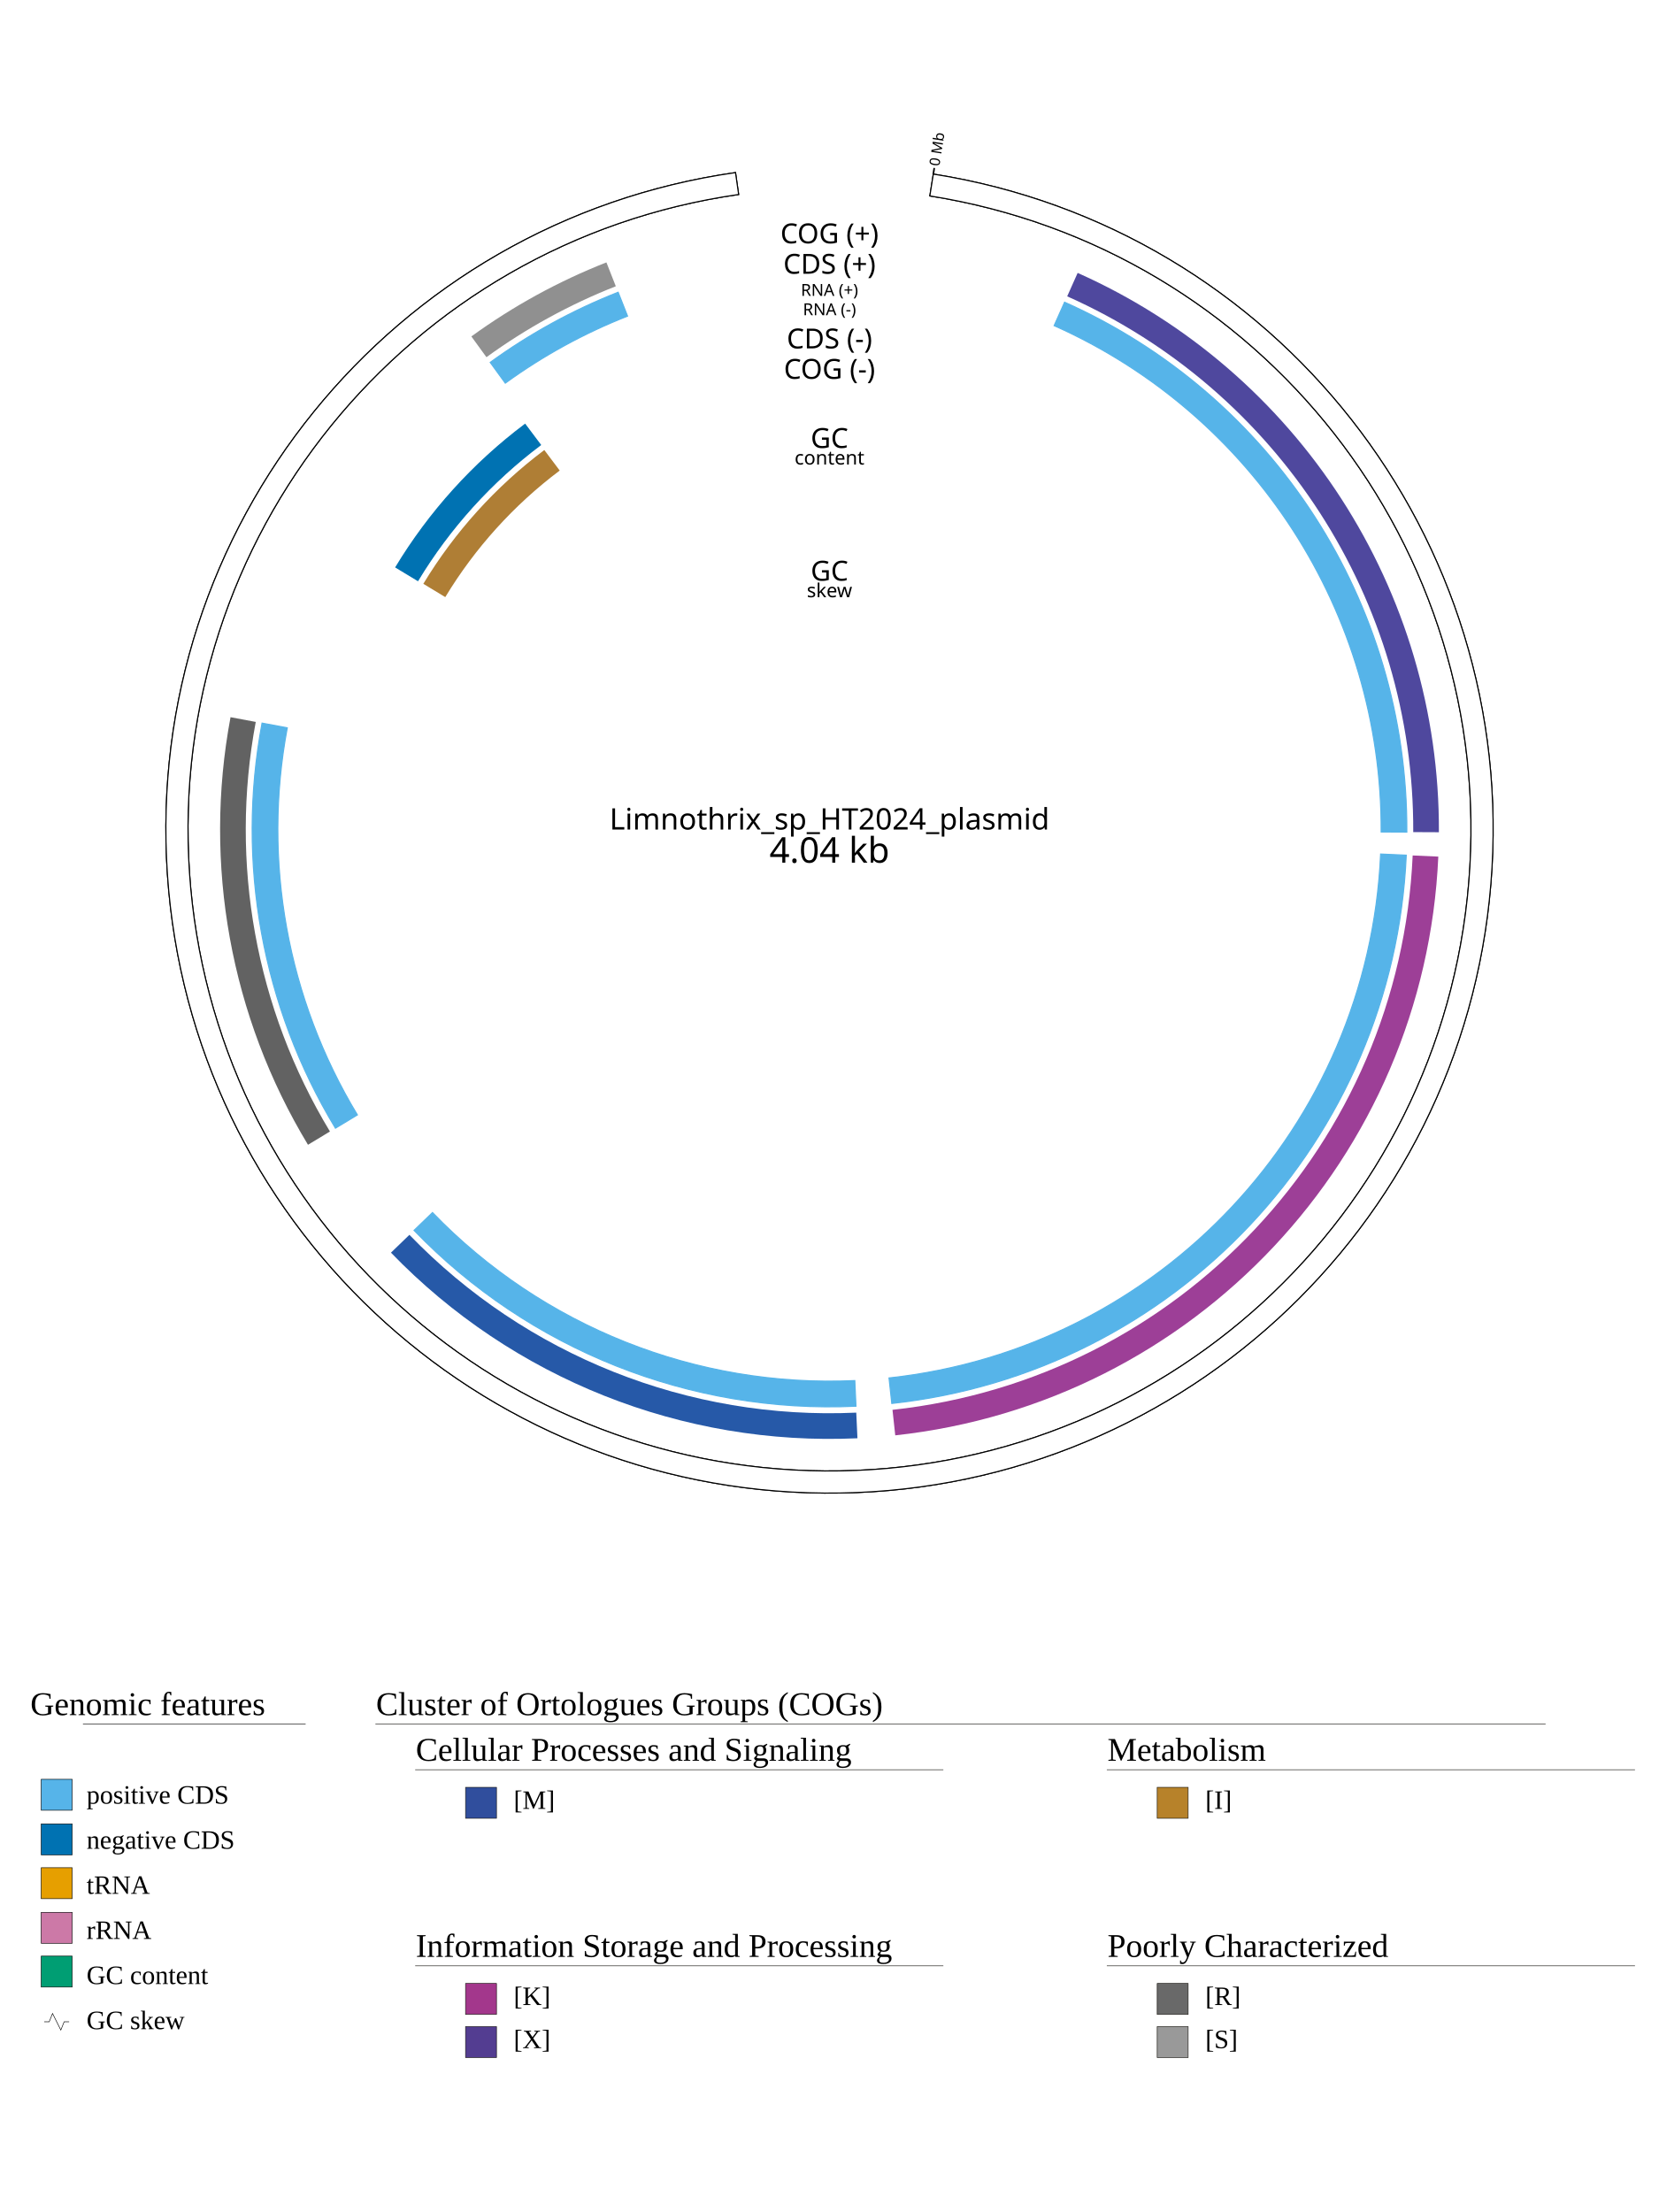
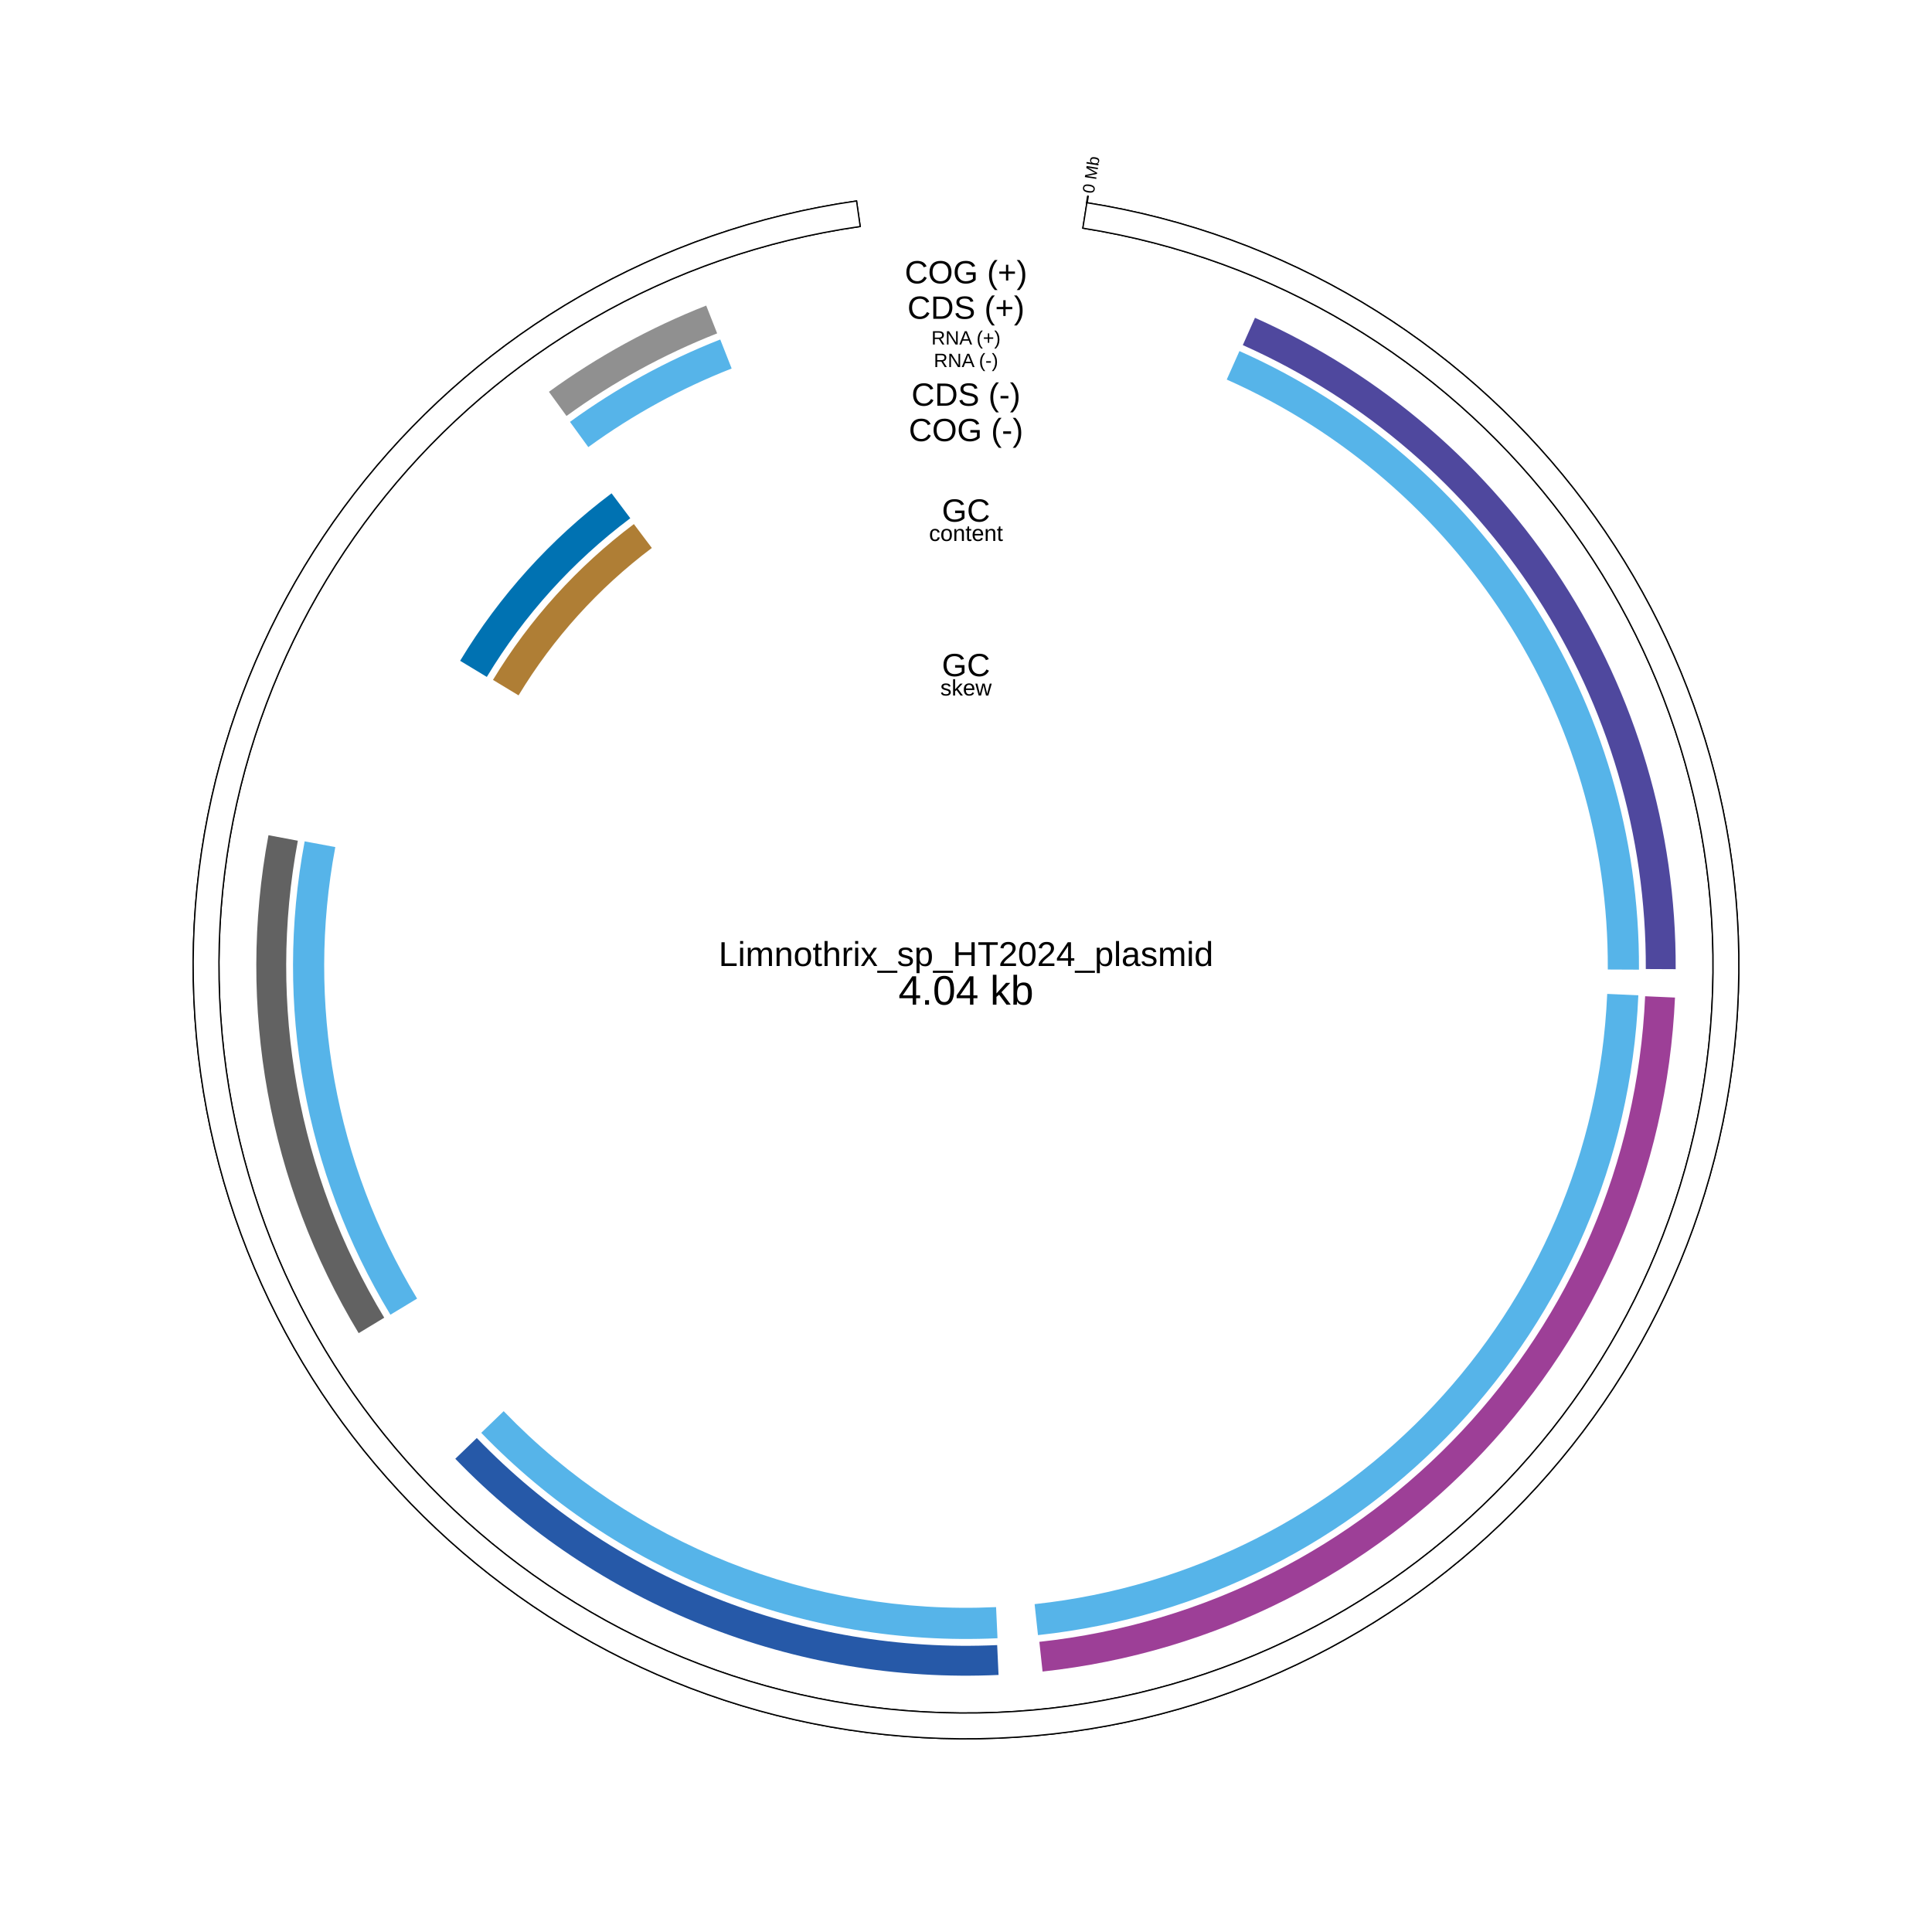
- <svg xmlns="http://www.w3.org/2000/svg" viewBox="0 0 3000 4000" version="1.1">
-   <rect x="-1000" y="-1000" width="5000px" height="5000px" style="fill:none;" />
-   <g transform="translate(0.0,0) scale(1.0)">
-     <g id="bg">
-       <rect x="-1000" y="-1000" width="5000px" height="5000px" style="fill:none;" />
+ <svg xmlns="http://www.w3.org/2000/svg" width="3000px" height="3000px" version="1.1">
+   <g id="bg">
+     <rect x="0" y="0" width="3000px" height="3000px" style="fill:none;" />
+   </g>
+   <g id="ideograms">
+     <g id="highlighttrack_0">
+       <path d="M1925.110,546.471 A1044.000,1044.000 40.000 0,1 2543.990,1504.676 L2497.590,1504.468 A997.600,997.600 0.000 0,0 1906.216,588.850 Z" style="stroke-width:2.0;stroke:rgb(86,180,233);stroke-linecap:round;fill:rgb(86,180,233);" />
+       <path d="M2542.967,1546.433 A1044.000,1044.000 40.000 0,1 1612.647,2537.905 L1607.640,2491.776 A997.600,997.600 0.000 0,0 2496.613,1544.369 Z" style="stroke-width:2.0;stroke:rgb(86,180,233);stroke-linecap:round;fill:rgb(86,180,233);" />
+       <path d="M1547.871,2542.902 A1044.000,1044.000 40.000 0,1 748.706,2224.909 L782.097,2192.691 A997.600,997.600 0.000 0,0 1545.743,2496.551 Z" style="stroke-width:2.0;stroke:rgb(86,180,233);stroke-linecap:round;fill:rgb(86,180,233);" />
+       <path d="M606.575,2040.118 A1044.000,1044.000 40.000 0,1 473.881,1307.604 L519.487,1316.154 A997.600,997.600 0.000 0,0 646.283,2016.113 Z" style="stroke-width:2.0;stroke:rgb(86,180,233);stroke-linecap:round;fill:rgb(86,180,233);" />
+       <path d="M886.462,655.307 A1044.000,1044.000 40.000 0,1 1117.824,528.466 L1134.810,571.646 A997.600,997.600 0.000 0,0 913.730,692.849 Z" style="stroke-width:2.0;stroke:rgb(86,180,233);stroke-linecap:round;fill:rgb(86,180,233);" />
    </g>
-     <g id="ideograms">
-       <g id="highlighttrack_0">
-         <path d="M1925.110,546.471 A1044.000,1044.000 40.000 0,1 2543.990,1504.676 L2497.590,1504.468 A997.600,997.600 0.000 0,0 1906.216,588.850 Z" style="stroke-width:2.0;stroke:rgb(86,180,233);stroke-linecap:round;fill:rgb(86,180,233);" />
-         <path d="M2542.967,1546.433 A1044.000,1044.000 40.000 0,1 1612.647,2537.905 L1607.640,2491.776 A997.600,997.600 0.000 0,0 2496.613,1544.369 Z" style="stroke-width:2.0;stroke:rgb(86,180,233);stroke-linecap:round;fill:rgb(86,180,233);" />
-         <path d="M1547.871,2542.902 A1044.000,1044.000 40.000 0,1 748.706,2224.909 L782.097,2192.691 A997.600,997.600 0.000 0,0 1545.743,2496.551 Z" style="stroke-width:2.0;stroke:rgb(86,180,233);stroke-linecap:round;fill:rgb(86,180,233);" />
-         <path d="M606.575,2040.118 A1044.000,1044.000 40.000 0,1 473.881,1307.604 L519.487,1316.154 A997.600,997.600 0.000 0,0 646.283,2016.113 Z" style="stroke-width:2.0;stroke:rgb(86,180,233);stroke-linecap:round;fill:rgb(86,180,233);" />
-         <path d="M886.462,655.307 A1044.000,1044.000 40.000 0,1 1117.824,528.466 L1134.810,571.646 A997.600,997.600 0.000 0,0 913.730,692.849 Z" style="stroke-width:2.0;stroke:rgb(86,180,233);stroke-linecap:round;fill:rgb(86,180,233);" />
-       </g>
-       <g id="highlighttrack_1">
-         <path d="M715.873,1025.728 A916.400,916.400 40.000 0,1 949.435,767.424 L977.312,804.517 A870.000,870.000 0.000 0,0 755.576,1049.742 Z" style="stroke-width:2.0;stroke:rgb(0,114,178);stroke-linecap:round;fill:rgb(0,114,178);" />
-       </g>
-       <g id="highlighttrack_6">
-         <path d="M1550.530,2600.841 A1102.000,1102.000 40.000 0,1 706.967,2265.182 L740.358,2232.963 A1055.600,1055.600 0.000 0,0 1548.402,2554.490 Z" style="stroke-linecap:round;fill:rgb(38,89,168);" />
-       </g>
-       <g id="highlighttrack_7">
-         <path d="M2600.910,1549.013 A1102.000,1102.000 40.000 0,1 1618.905,2595.566 L1613.898,2549.437 A1055.600,1055.600 0.000 0,0 2554.555,1546.949 Z" style="stroke-linecap:round;fill:rgb(157,63,151);" />
-       </g>
-       <g id="highlighttrack_8">
-         <path d="M1948.727,493.497 A1102.000,1102.000 40.000 0,1 2601.989,1504.936 L2555.589,1504.728 A1055.600,1055.600 0.000 0,0 1929.833,535.876 Z" style="stroke-linecap:round;fill:rgb(79,72,158);" />
-       </g>
-       <g id="highlighttrack_9">
-         <path d="M765.501,1055.745 A858.400,858.400 40.000 0,1 984.281,813.790 L1012.158,850.882 A812.000,812.000 0.000 0,0 805.204,1079.759 Z" style="stroke-linecap:round;fill:rgb(175,126,53);" />
-       </g>
-       <g id="highlighttrack_10">
-         <path d="M556.940,2070.125 A1102.000,1102.000 40.000 0,1 416.875,1296.915 L462.480,1305.466 A1055.600,1055.600 0.000 0,0 596.648,2046.119 Z" style="stroke-linecap:round;fill:rgb(98,98,98);" />
-       </g>
-       <g id="highlighttrack_11">
-         <path d="M852.376,608.379 A1102.000,1102.000 40.000 0,1 1096.592,474.492 L1113.578,517.671 A1055.600,1055.600 0.000 0,0 879.645,645.921 Z" style="stroke-linecap:round;fill:rgb(144,144,144);" />
-       </g>
-       <path d="M1681.464,354.282 A1160.000,1160.000 40.000 1,1 1335.696,351.695 L1330.030,312.098 A1200.000,1200.000 0.000 1,0 1687.721,314.774 Z" style="stroke-width:2.0;stroke:rgb(0,0,0);stroke-linecap:round;fill:rgb(0,0,0);" />
-       <path d="M1681.464,354.282 A1160.000,1160.000 40.000 1,1 1335.696,351.695 L1330.030,312.098 A1200.000,1200.000 0.000 1,0 1687.721,314.774 Z" style="stroke-linecap:round;fill:rgb(255,255,255);" />
-       <line x1="1687.7" y1="314.8" x2="1689.3" y2="304.9" style="stroke-width:3.0;stroke:rgb(0,0,0);stroke-linecap:round;fill:none;" />
-       <text x="1698.5" y="301.3" font-size="26.0px" font-family="CMUBright-Roman" style="text-anchor:start;fill:rgb(0,0,0);" transform="rotate(279.0,1698.5,301.3)">0 Mb</text>
-       <path d="M1681.464,354.282 A1160.000,1160.000 40.000 1,1 1335.696,351.695 L1330.030,312.098 A1200.000,1200.000 0.000 1,0 1687.721,314.774 Z" style="stroke-width:2.0;stroke:rgb(0,0,0);stroke-linecap:round;fill:none;" />
+     <g id="highlighttrack_1">
+       <path d="M715.873,1025.728 A916.400,916.400 40.000 0,1 949.435,767.424 L977.312,804.517 A870.000,870.000 0.000 0,0 755.576,1049.742 Z" style="stroke-width:2.0;stroke:rgb(0,114,178);stroke-linecap:round;fill:rgb(0,114,178);" />
    </g>
-     <g id="plot0">
-       <g id="plot0-axis">
+     <g id="highlighttrack_6">
+       <path d="M1550.530,2600.841 A1102.000,1102.000 40.000 0,1 706.967,2265.182 L740.358,2232.963 A1055.600,1055.600 0.000 0,0 1548.402,2554.490 Z" style="stroke-linecap:round;fill:rgb(38,89,168);" />
+     </g>
+     <g id="highlighttrack_7">
+       <path d="M2600.910,1549.013 A1102.000,1102.000 40.000 0,1 1618.905,2595.566 L1613.898,2549.437 A1055.600,1055.600 0.000 0,0 2554.555,1546.949 Z" style="stroke-linecap:round;fill:rgb(157,63,151);" />
+     </g>
+     <g id="highlighttrack_8">
+       <path d="M1948.727,493.497 A1102.000,1102.000 40.000 0,1 2601.989,1504.936 L2555.589,1504.728 A1055.600,1055.600 0.000 0,0 1929.833,535.876 Z" style="stroke-linecap:round;fill:rgb(79,72,158);" />
+     </g>
+     <g id="highlighttrack_9">
+       <path d="M765.501,1055.745 A858.400,858.400 40.000 0,1 984.281,813.790 L1012.158,850.882 A812.000,812.000 0.000 0,0 805.204,1079.759 Z" style="stroke-linecap:round;fill:rgb(175,126,53);" />
+     </g>
+     <g id="highlighttrack_10">
+       <path d="M556.940,2070.125 A1102.000,1102.000 40.000 0,1 416.875,1296.915 L462.480,1305.466 A1055.600,1055.600 0.000 0,0 596.648,2046.119 Z" style="stroke-linecap:round;fill:rgb(98,98,98);" />
+     </g>
+     <g id="highlighttrack_11">
+       <path d="M852.376,608.379 A1102.000,1102.000 40.000 0,1 1096.592,474.492 L1113.578,517.671 A1055.600,1055.600 0.000 0,0 879.645,645.921 Z" style="stroke-linecap:round;fill:rgb(144,144,144);" />
+     </g>
+     <path d="M1681.464,354.282 A1160.000,1160.000 40.000 1,1 1335.696,351.695 L1330.030,312.098 A1200.000,1200.000 0.000 1,0 1687.721,314.774 Z" style="stroke-width:2.0;stroke:rgb(0,0,0);stroke-linecap:round;fill:rgb(0,0,0);" />
+     <path d="M1681.464,354.282 A1160.000,1160.000 40.000 1,1 1335.696,351.695 L1330.030,312.098 A1200.000,1200.000 0.000 1,0 1687.721,314.774 Z" style="stroke-linecap:round;fill:rgb(255,255,255);" />
+     <line x1="1687.7" y1="314.8" x2="1689.3" y2="304.9" style="stroke-width:3.0;stroke:rgb(0,0,0);stroke-linecap:round;fill:none;" />
+     <text x="1698.5" y="301.3" font-size="26.0px" font-family="Arial, Helvetica, sans-serif" style="text-anchor:start;fill:rgb(0,0,0);" transform="rotate(279.0,1698.5,301.3)">0 Mb</text>
+     <path d="M1681.464,354.282 A1160.000,1160.000 40.000 1,1 1335.696,351.695 L1330.030,312.098 A1200.000,1200.000 0.000 1,0 1687.721,314.774 Z" style="stroke-width:2.0;stroke:rgb(0,0,0);stroke-linecap:round;fill:none;" />
+   </g>
+   <g id="plot0">
+     <g id="plot0-axis">
</g>
-     </g>
-     <g id="plot1">
-       <g id="plot1-axis">
+   </g>
+   <g id="plot1">
+     <g id="plot1-axis">
</g>
-     </g>
-     <defs>
-       <pattern id="checker" width="10" height="10" patternTransform="rotate(45 0 0)" patternUnits="userSpaceOnUse">
-         <line x1="0" y1="0" x2="10" y2="0" style="stroke:black;stroke-width:5" />
-         <line x1="0" y1="0" x2="0" y2="10" style="stroke:black;stroke-width:4" />
-       </pattern>
-       <pattern id="vline" width="10" height="10" patternTransform="rotate(0 0 0)" patternUnits="userSpaceOnUse">
-         <line x1="0" y1="0" x2="0" y2="10" style="stroke:black;stroke-width:5" />
-       </pattern>
-       <pattern id="hline-sparse" width="10" height="10" patternTransform="rotate(0 0 0)" patternUnits="userSpaceOnUse">
-         <line x1="0" y1="0" x2="10" y2="0" style="stroke:black;stroke-width:2" />
-       </pattern>
-       <pattern id="checker" width="10" height="10" patternTransform="rotate(45 0 0)" patternUnits="userSpaceOnUse">
-         <line x1="0" y1="0" x2="10" y2="0" style="stroke:black;stroke-width:2" />
-         <line x1="0" y1="0" x2="0" y2="10" style="stroke:black;stroke-width:2" />
-       </pattern>
-       <pattern id="hline" width="10" height="10" patternTransform="rotate(0 0 0)" patternUnits="userSpaceOnUse">
-         <line x1="0" y1="0" x2="10" y2="0" style="stroke:black;stroke-width:5" />
-       </pattern>
-       <pattern id="vline-sparse" width="10" height="10" patternTransform="rotate(0 0 0)" patternUnits="userSpaceOnUse">
-         <line x1="0" y1="0" x2="0" y2="10" style="stroke:black;stroke-width:2" />
-       </pattern>
-     </defs>
-     <text x="1500" y="535" font-size="30.0px" font-family="CMUBright-Roman" style="text-anchor:middle;" fill="rgb(0, 0, 0)">RNA (+)</text>
-     <text x="1500" y="570" font-size="30.0px" font-family="CMUBright-Roman" style="text-anchor:middle;" fill="rgb(0, 0, 0)">RNA (-)</text>
-     <text x="1500" y="495" font-size="50.0px" font-family="CMUBright-Roman" style="text-anchor:middle;" fill="rgb(0, 0, 0)">CDS (+)</text>
-     <text x="1500" y="630" font-size="50.0px" font-family="CMUBright-Roman" style="text-anchor:middle;" fill="rgb(0, 0, 0)">CDS (-)</text>
-     <text x="1500" y="810" font-size="50.0px" font-family="CMUBright-Roman" style="text-anchor:middle;" fill="rgb(0, 0, 0)">GC</text>
-     <text x="1500" y="840" font-size="35.0px" font-family="CMUBright-Roman" style="text-anchor:middle;" fill="rgb(0, 0, 0)">content</text>
-     <text x="1500" y="1050" font-size="50.0px" font-family="CMUBright-Roman" style="text-anchor:middle;" fill="rgb(0, 0, 0)">GC</text>
-     <text x="1500" y="1080" font-size="35.0px" font-family="CMUBright-Roman" style="text-anchor:middle;" fill="rgb(0, 0, 0)">skew</text>
-     <text x="1500" y="440" font-size="50.0px" font-family="CMUBright-Roman" style="text-anchor:middle;" fill="{font_colour}">COG (+)</text>
-     <text x="1500" y="685" font-size="50.0px" font-family="CMUBright-Roman" style="text-anchor:middle;" fill="{font_colour}">COG (-)</text>
-     <text x="1500" y="1560" font-size="64" font-family="CMUBright-Roman" text-anchor="middle" fill="rgb(0, 0, 0)">4.04 kb</text>
-     <text x="1500" y="1500" font-size="53.571" font-family="CMUBright-Roman" text-anchor="middle" fill="rgb(0, 0, 0)">Limnothrix_sp_HT2024_plasmid</text>
  </g>
-   <g>
-     <text font-size="60px" x="54.86" y="3101.48">Genomic features</text>
-     <line stroke="rgb(0, 0, 0)" x1="150" y1="3117.56" x2="552.68" y2="3117.56" />
-     <rect stroke="rgb(0, 0, 0)" fill="rgb(86, 180, 233)" x="74.51" y="3217.52" width="55.98" height="55.98" />
-     <text font-size="48px" x="156.5" y="3261.62">positive CDS</text>
-     <rect stroke="rgb(0, 0, 0)" fill="rgb(0, 114, 178)" x="74.51" y="3298.19" width="55.98" height="55.98" />
-     <text font-size="48px" x="156.5" y="3343.16">negative CDS</text>
-     <rect stroke="rgb(0, 0, 0)" fill="rgb(230, 159, 0)" x="74.51" y="3377.42" width="55.98" height="55.98" />
-     <text font-size="48px" x="156.5" y="3424.67">tRNA</text>
-     <rect stroke="rgb(0, 0, 0)" fill="rgb(204, 121, 167)" x="74.51" y="3458.09" width="55.98" height="55.98" />
-     <text font-size="48px" x="156.5" y="3506.21">rRNA</text>
-     <rect stroke="rgb(0, 0, 0)" fill="rgb(0, 158, 115)" x="74.51" y="3537.26" width="55.98" height="55.98" />
-     <text font-size="48px" x="156.5" y="3587.75">GC content</text>
-     <text font-size="48px" x="156.5" y="3669.29">GC skew</text>
-     <path stroke="rgb(0, 0, 0)" fill="none" d="M80 3626 m0 30 h9 l6 -15 15 30 6-15 9 0" />
-     <rect stroke="#13110C" fill="rgb(48, 78, 157)" x="841.85" y="3232.04" width="55.98" height="55.98" />
-     <text font-size="48px" class="cls-2" x="928.85" y="3271.04">[M] </text>
-     <text font-size="60px" x="751.85" y="3184.04">Cellular Processes and Signaling</text>
-     <line stroke="#13110C" x1="750.77" y1="3200.24" x2="1705.85" y2="3200.24" />
-     <rect stroke="#13110C" fill="rgb(163, 55, 140)" x="841.85" y="3586.7" width="55.98" height="55.98" />
-     <text font-size="48px" class="cls-2" x="928.85" y="3625.7">[K] </text>
-     <rect stroke="#13110C" fill="rgb(83, 61, 145)" x="841.85" y="3664.7" width="55.98" height="55.98" />
-     <text font-size="48px" class="cls-2" x="928.85" y="3703.7">[X] </text>
-     <text font-size="60px" x="751.85" y="3538.7">Information Storage and Processing</text>
-     <line stroke="#13110C" x1="750.77" y1="3554.9" x2="1705.85" y2="3554.9" />
-     <rect stroke="#13110C" fill="rgb(183, 130, 42)" x="2092.58" y="3232.04" width="55.98" height="55.98" />
-     <text font-size="48px" class="cls-2" x="2179.58" y="3271.04">[I] </text>
-     <text font-size="60px" x="2002.58" y="3184.04">Metabolism</text>
-     <line stroke="#13110C" x1="2001.5" y1="3200.24" x2="2956.58" y2="3200.24" />
-     <rect stroke="#13110C" fill="rgb(105, 105, 105)" x="2092.58" y="3586.7" width="55.98" height="55.98" />
-     <text font-size="48px" class="cls-2" x="2179.58" y="3625.7">[R] </text>
-     <rect stroke="#13110C" fill="rgb(153, 153, 153)" x="2092.58" y="3664.7" width="55.98" height="55.98" />
-     <text font-size="48px" class="cls-2" x="2179.58" y="3703.7">[S] </text>
-     <text font-size="60px" x="2002.58" y="3538.7">Poorly Characterized</text>
-     <line stroke="#13110C" x1="2001.5" y1="3554.9" x2="2956.58" y2="3554.9" />
-     <text font-size="60px" x="679.94" y="3101.48">Cluster of Ortologues Groups (COGs)</text>
-     <line stroke="#13110C" x1="678.86" y1="3117.68" x2="2794.94" y2="3117.68" />
-   </g>
+   <defs>
+     <pattern id="vline" width="10" height="10" patternTransform="rotate(0 0 0)" patternUnits="userSpaceOnUse">
+       <line x1="0" y1="0" x2="0" y2="10" style="stroke:black;stroke-width:5" />
+     </pattern>
+     <pattern id="hline" width="10" height="10" patternTransform="rotate(0 0 0)" patternUnits="userSpaceOnUse">
+       <line x1="0" y1="0" x2="10" y2="0" style="stroke:black;stroke-width:5" />
+     </pattern>
+     <pattern id="hline-sparse" width="10" height="10" patternTransform="rotate(0 0 0)" patternUnits="userSpaceOnUse">
+       <line x1="0" y1="0" x2="10" y2="0" style="stroke:black;stroke-width:2" />
+     </pattern>
+     <pattern id="checker" width="10" height="10" patternTransform="rotate(45 0 0)" patternUnits="userSpaceOnUse">
+       <line x1="0" y1="0" x2="10" y2="0" style="stroke:black;stroke-width:5" />
+       <line x1="0" y1="0" x2="0" y2="10" style="stroke:black;stroke-width:4" />
+     </pattern>
+     <pattern id="vline-sparse" width="10" height="10" patternTransform="rotate(0 0 0)" patternUnits="userSpaceOnUse">
+       <line x1="0" y1="0" x2="0" y2="10" style="stroke:black;stroke-width:2" />
+     </pattern>
+     <pattern id="checker" width="10" height="10" patternTransform="rotate(45 0 0)" patternUnits="userSpaceOnUse">
+       <line x1="0" y1="0" x2="10" y2="0" style="stroke:black;stroke-width:2" />
+       <line x1="0" y1="0" x2="0" y2="10" style="stroke:black;stroke-width:2" />
+     </pattern>
+   </defs>
+   <text x="1500" y="535" font-size="30.0px" font-family="Arial, Helvetica, sans-serif" style="text-anchor:middle;" fill="rgb(0, 0, 0)">RNA (+)</text>
+   <text x="1500" y="570" font-size="30.0px" font-family="Arial, Helvetica, sans-serif" style="text-anchor:middle;" fill="rgb(0, 0, 0)">RNA (-)</text>
+   <text x="1500" y="495" font-size="50.0px" font-family="Arial, Helvetica, sans-serif" style="text-anchor:middle;" fill="rgb(0, 0, 0)">CDS (+)</text>
+   <text x="1500" y="630" font-size="50.0px" font-family="Arial, Helvetica, sans-serif" style="text-anchor:middle;" fill="rgb(0, 0, 0)">CDS (-)</text>
+   <text x="1500" y="810" font-size="50.0px" font-family="Arial, Helvetica, sans-serif" style="text-anchor:middle;" fill="rgb(0, 0, 0)">GC</text>
+   <text x="1500" y="840" font-size="35.0px" font-family="Arial, Helvetica, sans-serif" style="text-anchor:middle;" fill="rgb(0, 0, 0)">content</text>
+   <text x="1500" y="1050" font-size="50.0px" font-family="Arial, Helvetica, sans-serif" style="text-anchor:middle;" fill="rgb(0, 0, 0)">GC</text>
+   <text x="1500" y="1080" font-size="35.0px" font-family="Arial, Helvetica, sans-serif" style="text-anchor:middle;" fill="rgb(0, 0, 0)">skew</text>
+   <text x="1500" y="440" font-size="50.0px" font-family="Arial, Helvetica, sans-serif" style="text-anchor:middle;" fill="{font_colour}">COG (+)</text>
+   <text x="1500" y="685" font-size="50.0px" font-family="Arial, Helvetica, sans-serif" style="text-anchor:middle;" fill="{font_colour}">COG (-)</text>
+   <text x="1500" y="1560" font-size="64" font-family="Arial, Helvetica, sans-serif" text-anchor="middle" fill="rgb(0, 0, 0)">4.04 kb</text>
+   <text x="1500" y="1500" font-size="53.571" font-family="Arial, Helvetica, sans-serif" text-anchor="middle" fill="rgb(0, 0, 0)">Limnothrix_sp_HT2024_plasmid</text>
</svg>
